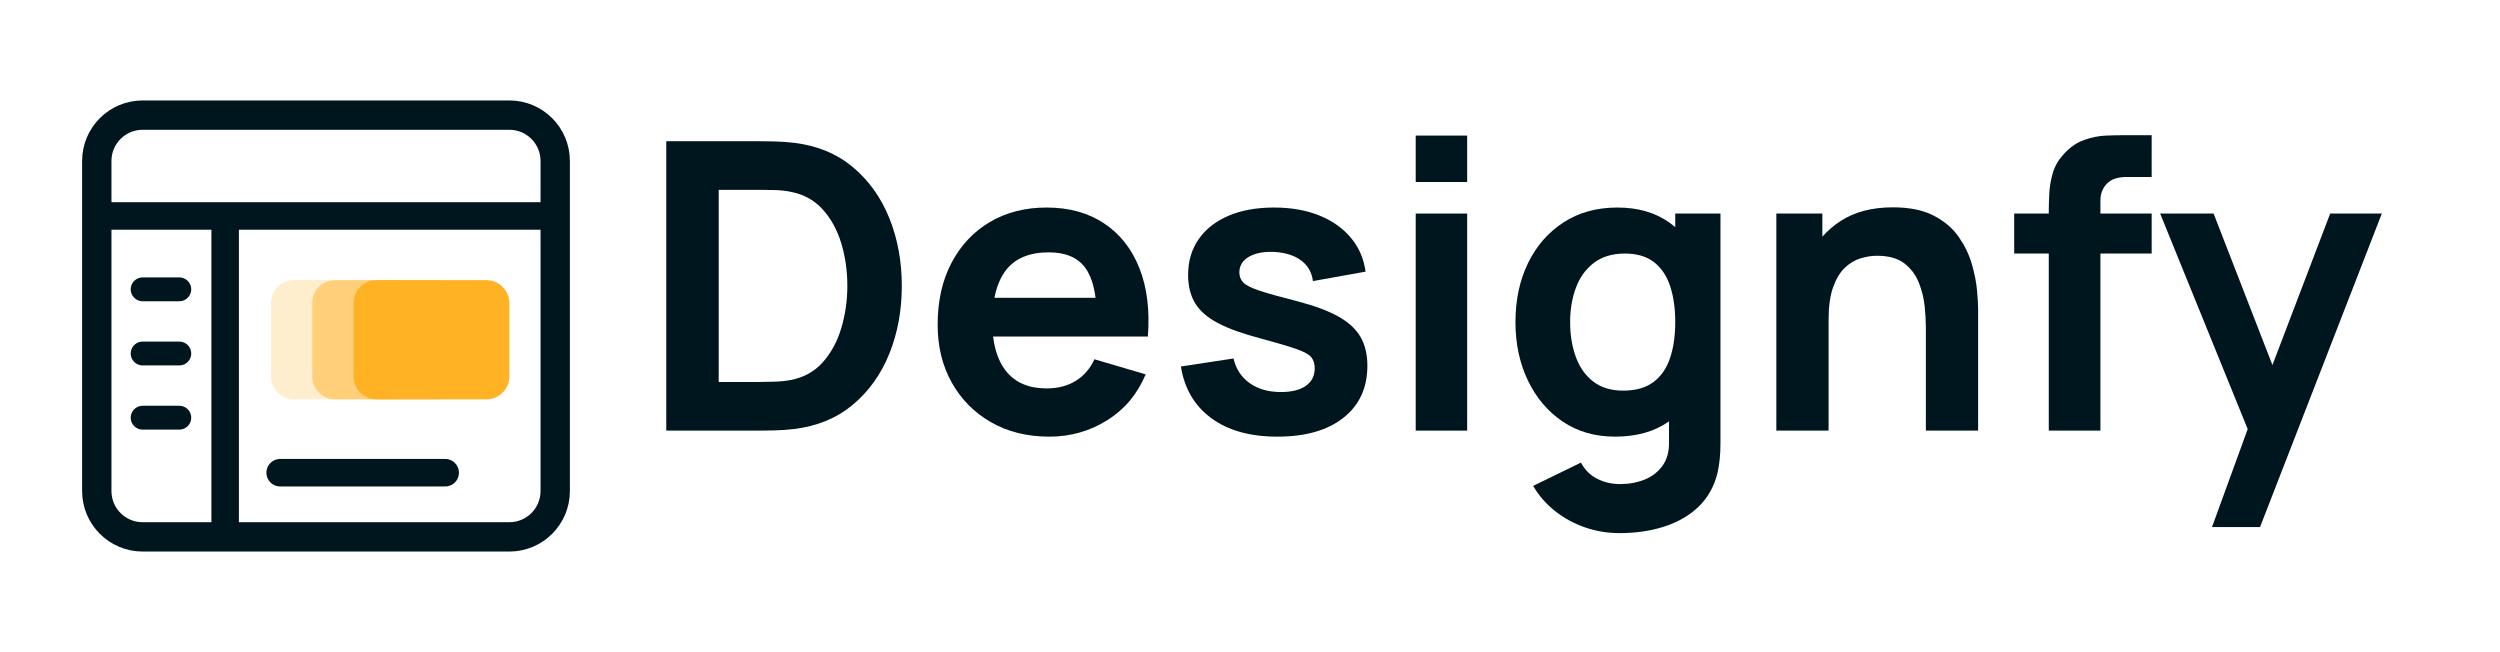
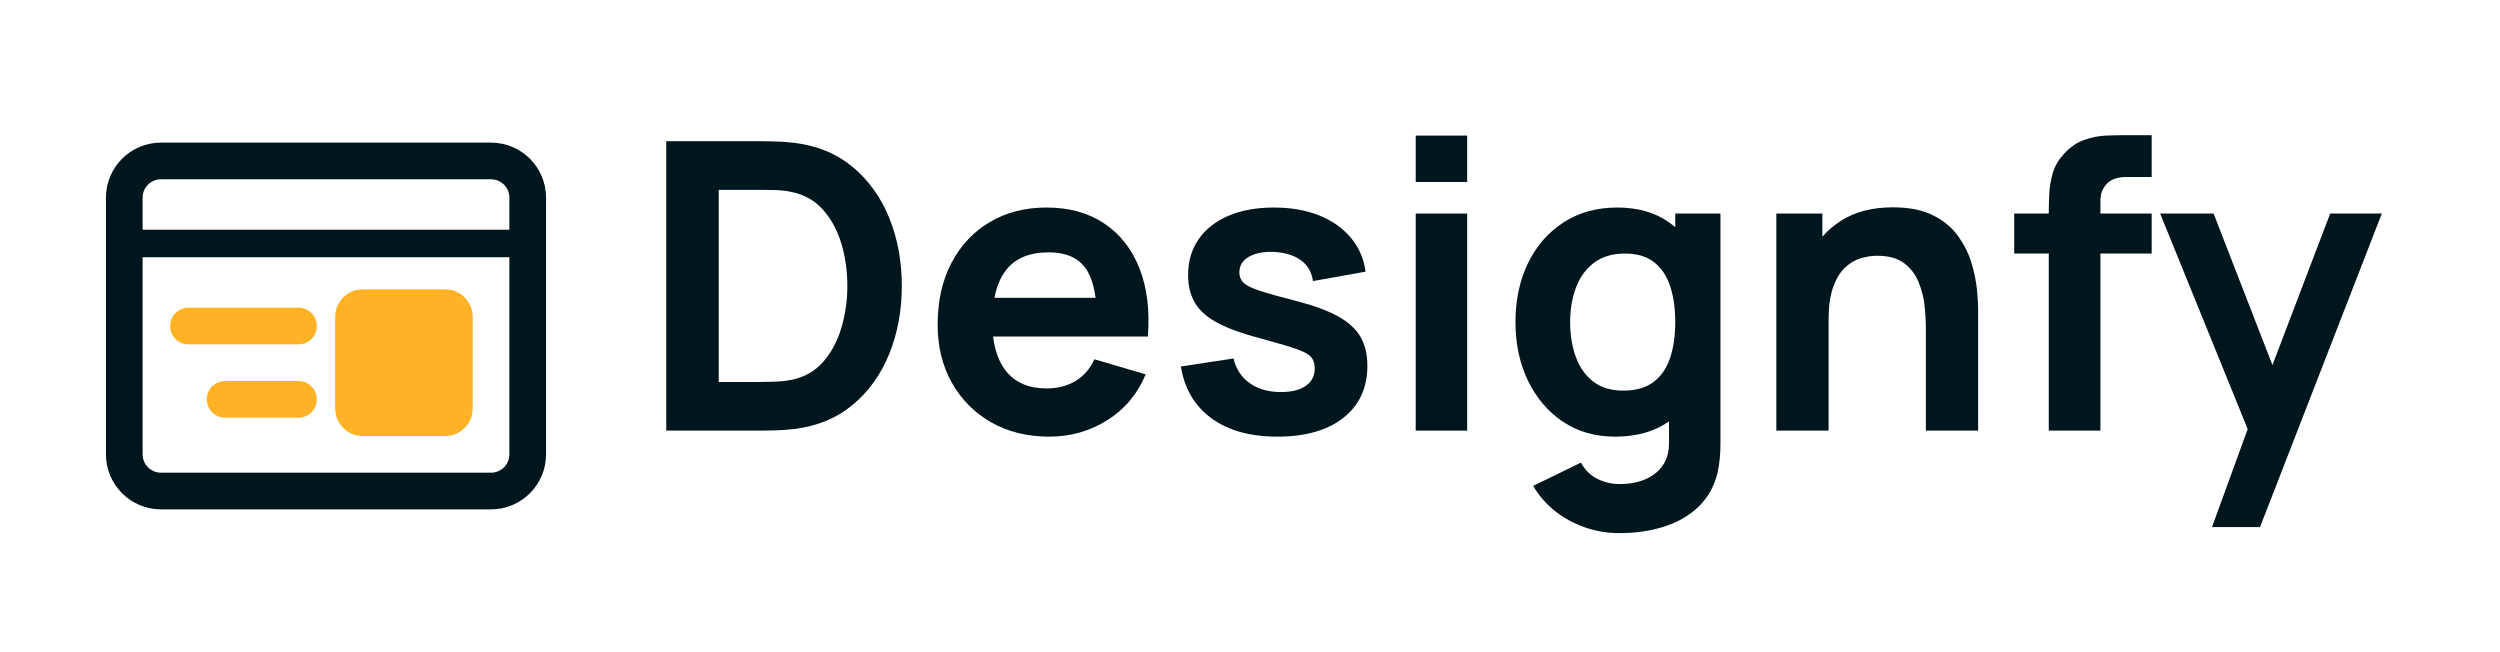
<svg xmlns="http://www.w3.org/2000/svg" width="1227" height="320" viewBox="0 0 1227 320" role="img" aria-labelledby="title description">
  <g transform="translate(16 16) scale(4.5)">
-     <g stroke-linecap="round" stroke-linejoin="round">
-       <rect x="7" y="9" width="50" height="46" rx="5" fill="none" stroke="#00161E" stroke-width="3.2" />
-       <path d="M7 20h50M21 20v35" fill="none" stroke="#00161E" stroke-width="3" />
-       <rect x="26" y="27" width="16" height="13" rx="2.5" fill="#FFB224" fill-opacity=".22" />
-       <rect x="30.5" y="27" width="16" height="13" rx="2.5" fill="#FFB224" fill-opacity=".5" />
-       <rect x="35" y="27" width="17" height="13" rx="2.5" fill="#FFB224" />
-       <path d="M27 48h18" fill="none" stroke="#00161E" stroke-width="3" />
-       <path d="M12 28h4M12 35h4M12 42h4" fill="none" stroke="#00161E" stroke-width="2.6" />
-     </g>
+     <rect x="10" y="14" width="44" height="36" rx="4" fill="none" stroke="#00161E" stroke-width="4" />
+     <path d="M10 23h44" stroke="#00161E" stroke-width="3" />
+     <path d="M17 32h12m-8 8h8" fill="none" stroke="#FFB224" stroke-width="4" stroke-linecap="round" />
+     <rect x="33" y="28" width="15" height="16" rx="3" fill="#FFB224" />
  </g>
  <g fill="#00161E" transform="translate(313.1903 211.3477) scale(0.09864105 -0.09864105)">
    <path transform="translate(0 0)" d="M140 0L140 1440L602 1440Q620 1440 673.5 1439Q727 1438 776 1432Q949 1411 1068.5 1311Q1188 1211 1250 1057Q1312 903 1312 720Q1312 537 1250 383Q1188 229 1068.5 129Q949 29 776 8Q727 2 673.5 1Q620 0 602 0ZM401 242L602 242Q631 242 677.5 243.5Q724 245 760 252Q858 271 920 341.5Q982 412 1011.5 512Q1041 612 1041 720Q1041 833 1010.5 933Q980 1033 917.5 1101.5Q855 1170 760 1188Q724 1196 677.5 1197Q631 1198 602 1198L401 1198Z" />
    <path transform="translate(1410.333 0)" d="M636 -30Q471 -30 346 41.5Q221 113 150.5 238.5Q80 364 80 527Q80 704 149 835Q218 966 340 1038Q462 1110 622 1110Q790 1110 908.5 1031Q1027 952 1084 808Q1141 664 1126 468L872 468L872 562Q871 733 814.5 810Q758 887 633 887Q489 887 420.5 799Q352 711 352 540Q352 382 420.5 296Q489 210 622 210Q706 210 767 247.5Q828 285 860 355L1115 280Q1054 133 923.5 51.5Q793 -30 636 -30ZM272 468L272 661L1001 661L1001 468Z" />
    <path transform="translate(2620.5 0)" d="M560 -30Q357 -30 232 61.5Q107 153 80 319L342 359Q360 281 422 236.5Q484 192 578 192Q658 192 702 223Q746 254 746 310Q746 344 729 365Q712 386 655 406Q598 426 479 458Q345 493 265.5 534.5Q186 576 151 634Q116 692 116 774Q116 877 168.5 952.5Q221 1028 317 1069Q413 1110 543 1110Q670 1110 767.5 1071Q865 1032 925.5 960Q986 888 999 791L737 744Q729 808 680 845.5Q631 883 548 889Q468 893 419.5 865.5Q371 838 371 787Q371 757 391 736.5Q411 716 473.5 695.5Q536 675 662 643Q788 610 864 567.5Q940 525 974 466Q1008 407 1008 323Q1008 158 889 64Q770 -30 560 -30Z" />
    <path transform="translate(3709 0)" d="M160 1237L160 1468L416 1468L416 1237ZM160 0L160 1080L416 1080L416 0Z" />
    <path transform="translate(4285.333 0)" d="M598 -510Q507 -510 424.5 -481Q342 -452 276 -399.5Q210 -347 168 -275L406 -159Q434 -213 486.5 -239.5Q539 -266 600 -266Q668 -266 724 -243Q780 -220 812.5 -173.5Q845 -127 844 -59L844 252L875 252L875 1080L1100 1080L1100 -63Q1100 -104 1096.5 -140Q1093 -176 1085 -212Q1059 -314 990 -379.5Q921 -445 820 -477.5Q719 -510 598 -510ZM576 -30Q426 -30 315 45Q204 120 142 249Q80 378 80 540Q80 705 142.5 833.5Q205 962 319 1036Q433 1110 587 1110Q741 1110 846 1035Q951 960 1005 831Q1059 702 1059 540Q1059 378 1004.5 249Q950 120 842.5 45Q735 -30 576 -30ZM616 199Q710 199 767 242Q824 285 849.5 362Q875 439 875 540Q875 642 849.5 719Q824 796 769 838.5Q714 881 625 881Q531 881 470.5 835Q410 789 381 711.5Q352 634 352 540Q352 445 380 367.5Q408 290 466.5 244.5Q525 199 616 199Z" />
    <path transform="translate(5525.333 0)" d="M882 0L882 515Q882 559 876 618.5Q870 678 847 736Q824 794 775 832Q726 870 639 870Q599 870 556.5 857Q514 844 478.5 810Q443 776 420.5 713.5Q398 651 398 552L249 619Q249 752 301.5 864Q354 976 458.5 1043.5Q563 1111 718 1111Q841 1111 920.5 1070Q1000 1029 1045 964.5Q1090 900 1110.5 829.5Q1131 759 1136.5 698Q1142 637 1142 605L1142 0ZM138 0L138 1080L367 1080L367 734L398 734L398 0Z" />
    <path transform="translate(6786.833 0)" d="M232 0L232 1087Q232 1128 234.5 1178.5Q237 1229 251.5 1280Q266 1331 304 1373Q351 1426 407.5 1446Q464 1466 517 1468Q570 1470 610 1470L744 1470L744 1262L620 1262Q553 1262 521 1228.5Q489 1195 489 1145L489 0ZM60 881L60 1080L744 1080L744 881Z" />
    <path transform="translate(7551 0)" d="M280 -480L488 91L492 -77L22 1080L288 1080L613 243L549 243L868 1080L1125 1080L519 -480Z" />
  </g>
</svg>
